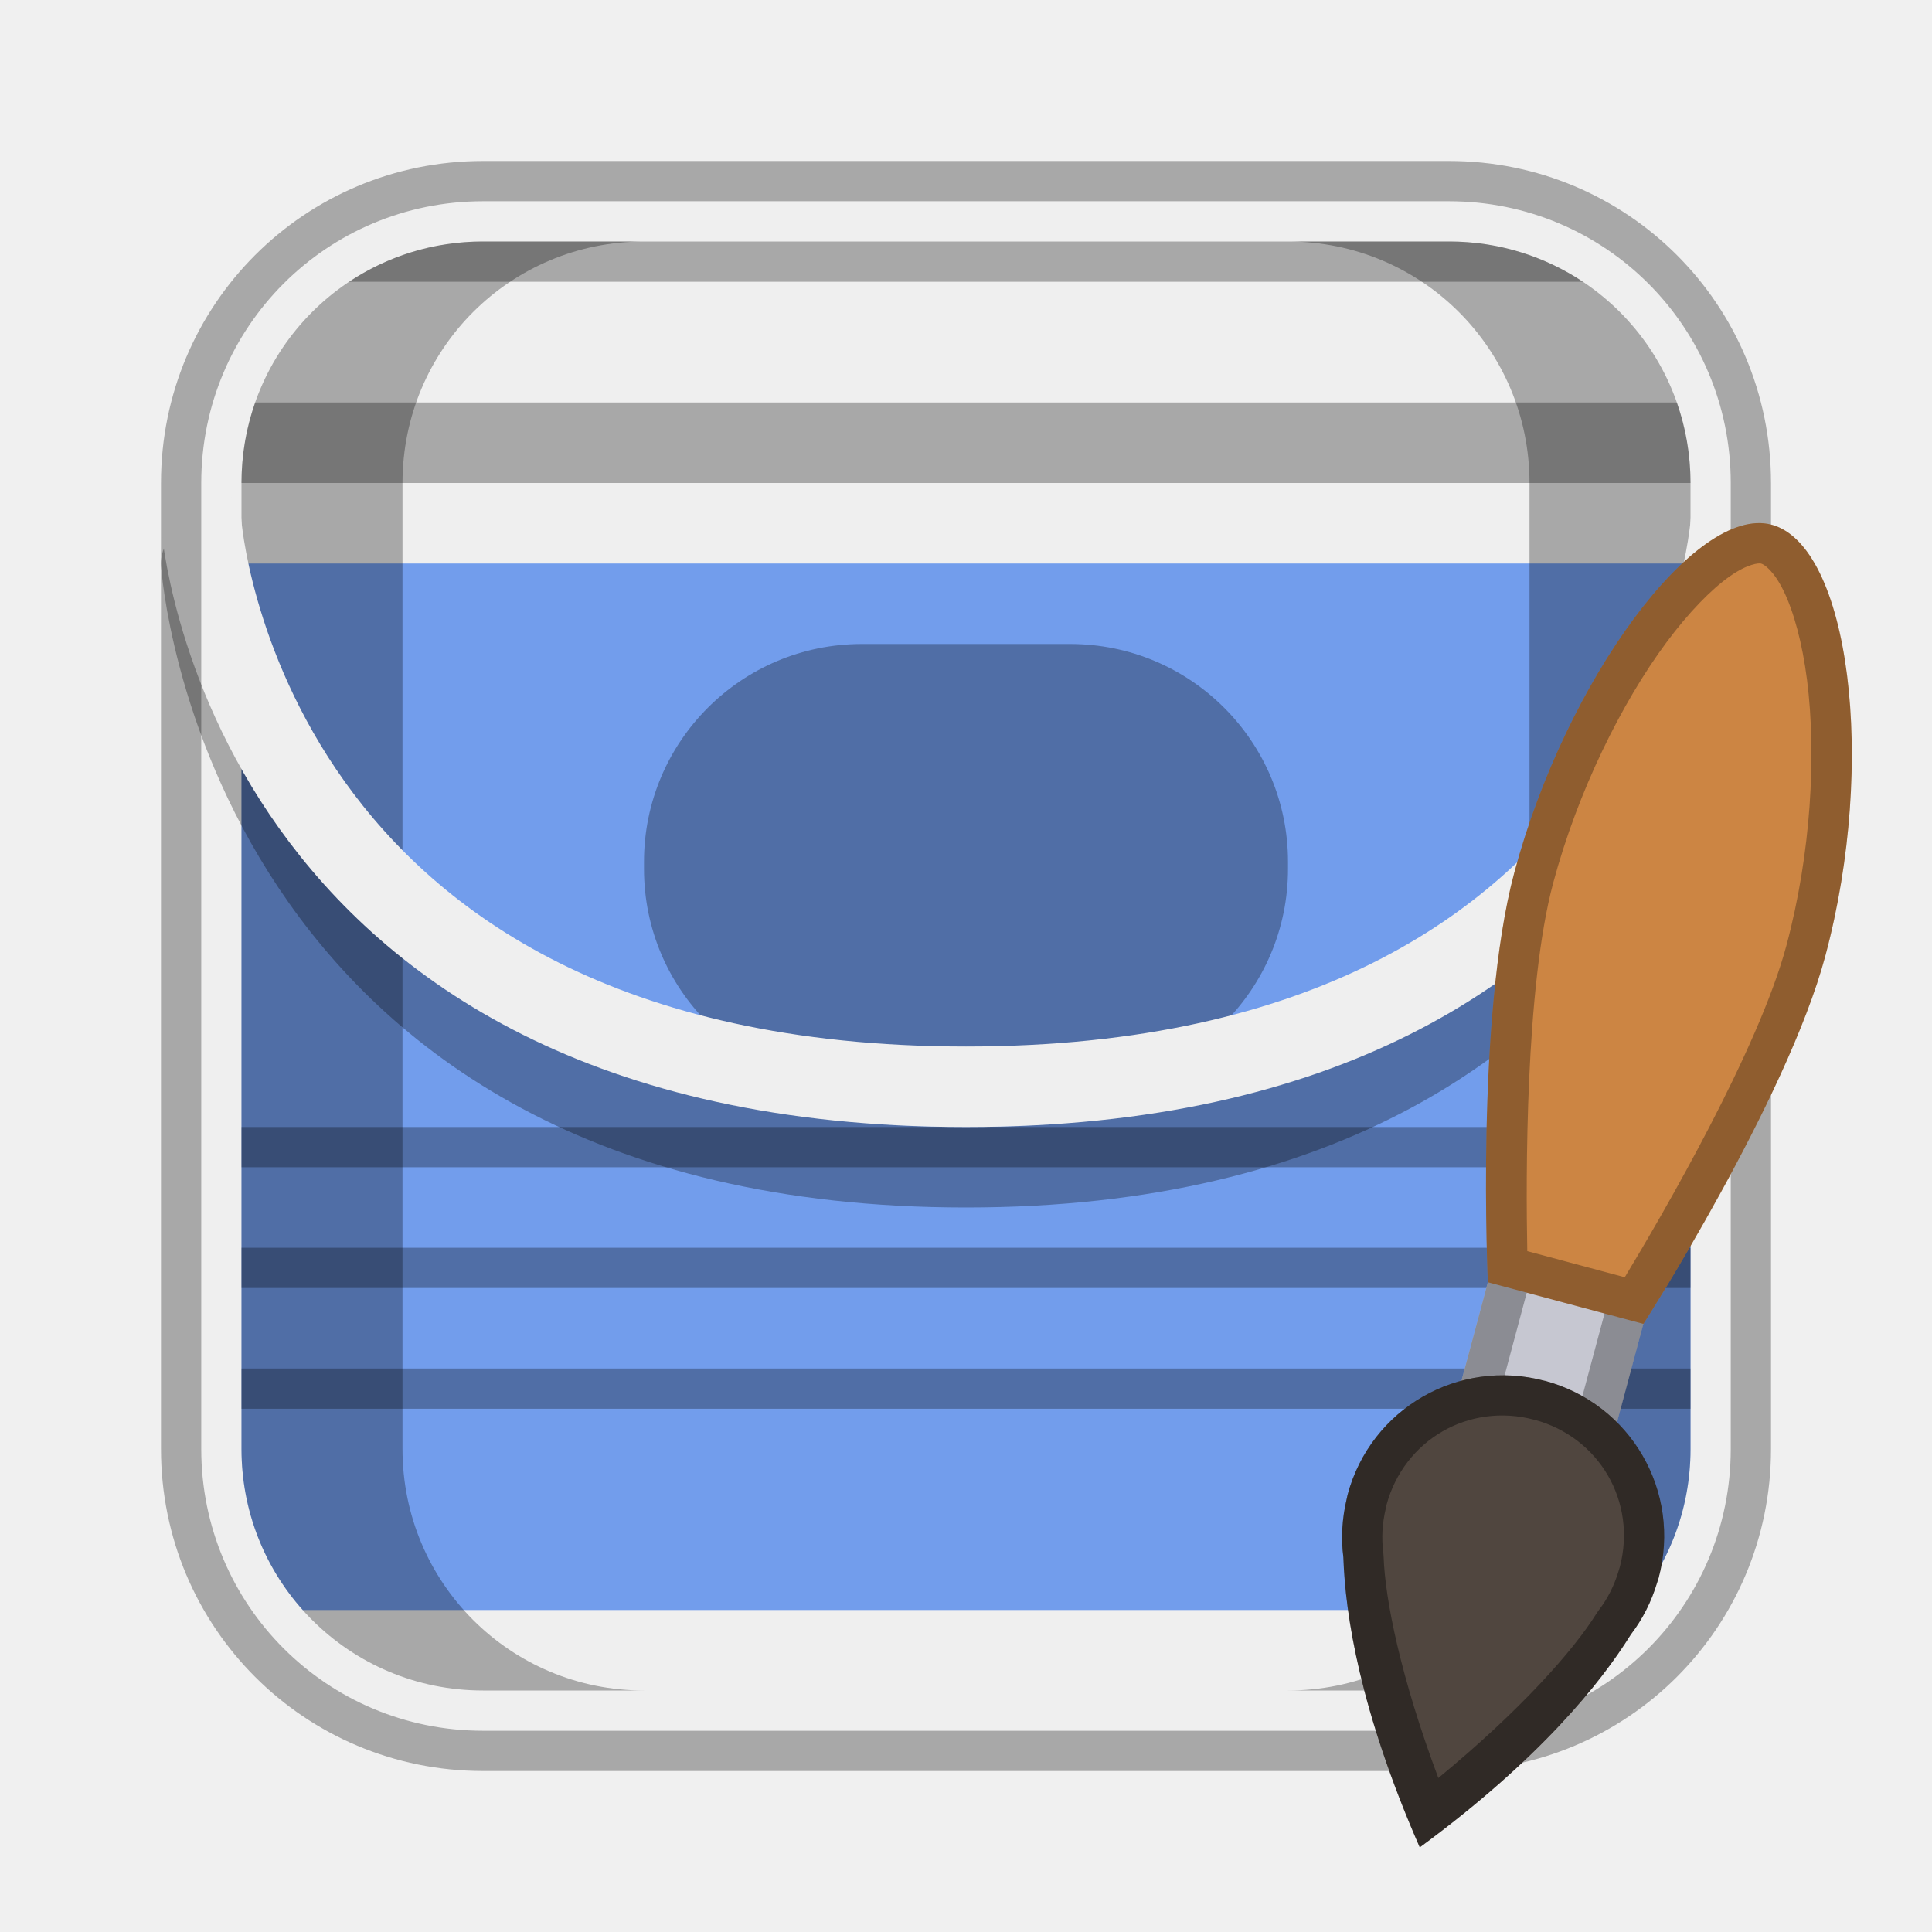
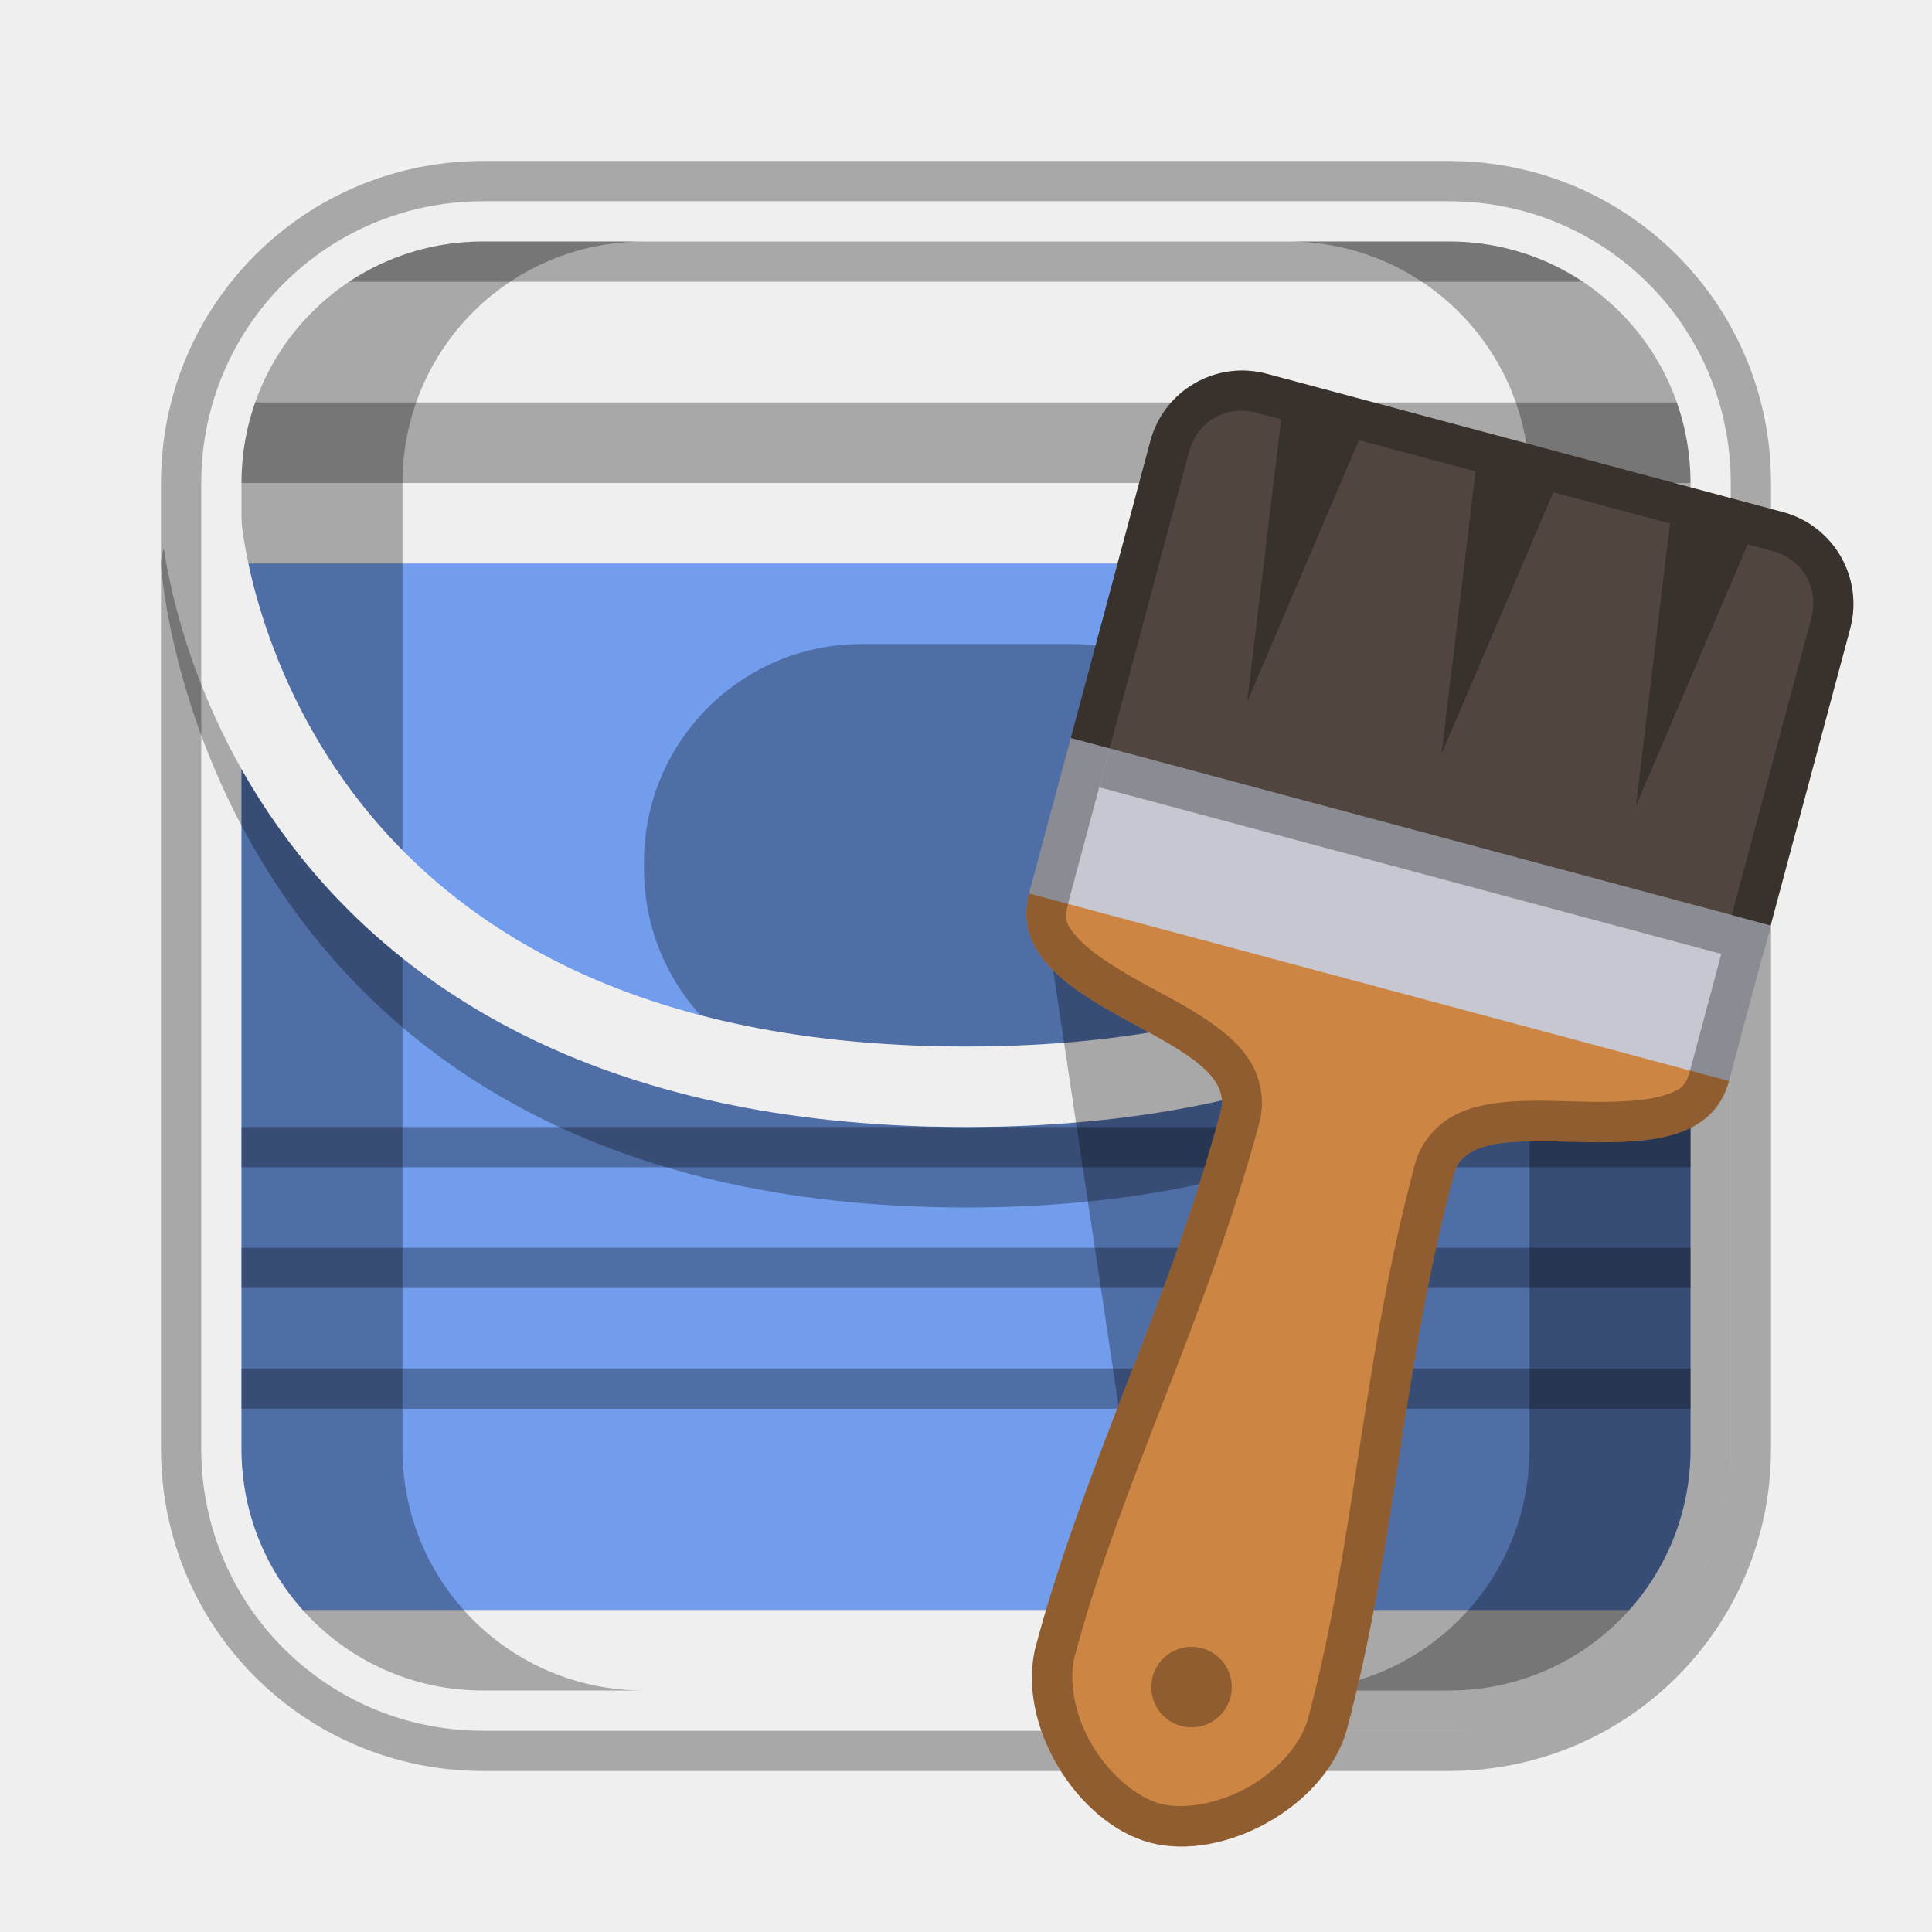
<svg xmlns="http://www.w3.org/2000/svg" id="SVGRoot" width="48px" height="48px" version="1.1" viewBox="0 0 48 48" xml:space="preserve">
  <defs>
    <style>.cls-1{fill:none;stroke:#fff;stroke-linecap:round;stroke-linejoin:round;}</style>
    <style>.cls-1{fill:none;stroke:#fff;stroke-linecap:round;stroke-linejoin:round;}</style>
    <style>.cls-1{fill:none;stroke:#fff;stroke-linecap:round;stroke-linejoin:round;}</style>
    <style>.cls-1{fill:none;stroke:#fff;stroke-linecap:round;stroke-linejoin:round;}</style>
  </defs>
  <rect x="4" y="4" width="40" height="40" ry="8" fill="#efefef" fill-rule="evenodd" style="paint-order:stroke fill markers" />
  <path d="m12 6c-1.232 0-2.375 0.368-3.326 1h30.652c-0.951-0.632-2.094-1-3.326-1h-24zm-5.66 4c-0.22 0.625-0.34 1.298-0.34 2h36c0-0.702-0.12-1.375-0.34-2h-35.32z" opacity=".3" stroke-linecap="round" stroke-linejoin="round" stroke-width="2" />
  <path d="m6 14v22c0 1.54 0.575 2.94 1.522 4h32.957c0.947-1.06 1.522-2.461 1.522-4v-22h-36z" fill="#729dec" stroke-linecap="round" stroke-linejoin="round" stroke-width="2" />
-   <g>
-     <rect x="16" y="16" width="16" height="11" ry="5.411" opacity=".3" />
-     <path d="m12 6c-3.324 0-6 2.676-6 6v24c0 3.324 2.676 6 6 6h4c-3.324 0-6-2.676-6-6v-24c0-3.324 2.676-6 6-6h-4zm20 0c3.324 0 6 2.676 6 6v24c0 3.324-2.676 6-6 6h4c3.324 0 6-2.676 6-6v-24c0-3.324-2.676-6-6-6h-4z" opacity=".3" />
-     <g stroke-linecap="round" stroke-linejoin="round" stroke-width="2">
-       <rect x="6" y="34" width="36" height="1" opacity=".3" />
-       <rect x="6" y="31" width="36" height="1" opacity=".3" />
-       <rect x="6" y="28" width="36" height="1" opacity=".3" />
-     </g>
+   <rect x="16" y="16" width="16" height="11" ry="5.411" opacity=".3" />
+   <path d="m12 6c-3.324 0-6 2.676-6 6v24c0 3.324 2.676 6 6 6h4c-3.324 0-6-2.676-6-6v-24c0-3.324 2.676-6 6-6h-4zm20 0c3.324 0 6 2.676 6 6v24c0 3.324-2.676 6-6 6h4c3.324 0 6-2.676 6-6v-24c0-3.324-2.676-6-6-6h-4z" opacity=".3" />
+   <g stroke-linecap="round" stroke-linejoin="round" stroke-width="2">
+     <rect x="6" y="34" width="36" height="1" opacity=".3" />
+     <rect x="6" y="31" width="36" height="1" opacity=".3" />
+     <rect x="6" y="28" width="36" height="1" opacity=".3" />
  </g>
  <path d="m5 14s1 15 19 15 19-15 19-15" fill="none" opacity=".3" stroke="#000" stroke-linecap="round" stroke-linejoin="round" stroke-width="2" />
  <path d="m5 13s1 14 19 14 19-14 19-14" fill="none" stroke="#efefef" stroke-linecap="round" stroke-linejoin="round" stroke-width="2" />
  <path d="m12 4c-4.432 0-8 3.568-8 8v24c0 4.432 3.568 8 8 8h24c4.432 0 8-3.568 8-8v-24c0-4.432-3.568-8-8-8zm0 1h24c3.878 0 7 3.122 7 7v24c0 3.878-3.122 7-7 7h-24c-3.878 0-7-3.122-7-7v-24c0-3.878 3.122-7 7-7z" fill-rule="evenodd" opacity=".3" style="paint-order:stroke fill markers" />
-   <rect transform="rotate(15)" x="43.951" y="18.204" width="4" height="8" fill="#c6c7d1" />
-   <path d="m36.966 31.857s-0.308-6.577 0.656-10.177c1.294-4.83 4.519-9.138 6.386-8.646 1.934 0.51 2.636 5.887 1.342 10.716-0.965 3.6-4.52 9.142-4.52 9.142z" fill="#cc8543" />
-   <path d="m44.007 13.034c-1.867-0.492-5.091 3.816-6.385 8.646-0.965 3.6-0.656 10.177-0.656 10.177l-1.294 4.83 3.864 1.035 1.294-4.83s3.555-5.542 4.52-9.142c1.294-4.83 0.591-10.206-1.342-10.717zm-0.255 0.967c0.079 0.021 0.317 0.177 0.563 0.683 0.247 0.506 0.463 1.285 0.581 2.214 0.236 1.859 0.098 4.312-0.513 6.594-0.696 2.598-3.082 6.695-4.016 8.241l-2.422-0.649c-0.036-1.806-0.053-6.547 0.643-9.145 0.613-2.286 1.704-4.482 2.816-5.981 0.556-0.749 1.12-1.323 1.574-1.641s0.724-0.329 0.774-0.316zm-5.82 18.115 1.932 0.518-1.035 3.864-1.932-0.518z" opacity=".3" stop-color="#000000" stroke-linecap="round" stroke-linejoin="round" />
-   <path d="m38.38 34.307c-2.14-0.574-4.325 0.688-4.899 2.828 0 0-0.01 0.04-0.024 0.111-0.116 0.489-0.142 0.978-0.081 1.448 0.046 1.422 0.415 3.818 1.898 7.203 2.977-2.19 4.494-4.082 5.245-5.29 0.289-0.377 0.511-0.813 0.654-1.295 0.011-0.036 0.025-0.071 0.035-0.108 0.574-2.14-0.688-4.325-2.828-4.899z" fill="#50463f" />
-   <path d="m38.38 34.307c-2.14-0.574-4.325 0.688-4.899 2.828 0 0-0.01 0.04-0.024 0.111-0.116 0.489-0.142 0.978-0.081 1.448 0.046 1.422 0.415 3.818 1.898 7.203 2.977-2.19 4.494-4.082 5.245-5.29 0.289-0.377 0.511-0.813 0.654-1.295 0.011-0.036 0.025-0.071 0.035-0.108 0.574-2.14-0.688-4.325-2.828-4.899zm-0.259 0.966c1.616 0.433 2.547 2.039 2.124 3.655-0.003 0.005-0.012 0.038-0.031 0.101-0.11 0.369-0.276 0.694-0.489 0.971a1 1 0 0 0-0.056 0.08c-0.571 0.919-1.882 2.403-3.934 4.094-0.932-2.49-1.325-4.431-1.36-5.512a1 1 0 0 0-0.008-0.097c-0.045-0.347-0.027-0.711 0.062-1.085a1 1 0 0 0 0.011-0.048c0.005-0.028 0.006-0.035 0.006-0.037l5.06e-4 -0.002c0.435-1.621 2.052-2.554 3.674-2.119z" opacity=".4" stop-color="#000000" stroke-linecap="round" stroke-linejoin="round" />
+   <path d="m43 19-17 4 3 20h7c3.878 0 7-3.122 7-7z" opacity=".3" />
+   <g stroke-linecap="round" stroke-linejoin="round">
+     <rect transform="rotate(15)" x="30.443" y=".825" width="18" height="13" ry="2.364" fill="#50463f" stroke-width="4.474" />
+     <path d="m25.568 22.199c0.795-2.969 9.211 0.398 9.211 0.398s8.887 1.606 8.176 4.261c-0.776 2.898-6.313 0.379-6.831 2.311-1.294 4.83-1.447 9.263-2.658 13.782-0.518 1.932-3.078 3.317-4.899 2.828s-3.346-2.967-2.828-4.899c1.211-4.519 3.295-8.434 4.589-13.264 0.518-1.932-5.537-2.519-4.76-5.417z" fill="#cc8543" stroke-width="4" />
+     <rect transform="rotate(15)" x="30.443" y="10.825" width="18" height="4" fill="#c6c7d1" stroke-width="3.681" />
+   </g>
+   <path d="m31.475 9.287c-1.265-0.339-2.555 0.406-2.894 1.671l-3.012 11.24c-0.776 2.898 5.278 3.485 4.76 5.417-1.294 4.83-3.378 8.745-4.589 13.264-0.518 1.932 1.007 4.411 2.828 4.899s4.381-0.897 4.899-2.828c1.211-4.519 1.363-8.952 2.658-13.782 0.518-1.932 6.054 0.587 6.831-2.311l3.012-11.24c0.339-1.265-0.406-2.555-1.671-2.894zm-0.259 0.966 12.821 3.435c0.747 0.2 1.164 0.923 0.964 1.67l-3.012 11.24c-0.108 0.402-0.232 0.483-0.659 0.618-0.427 0.135-1.123 0.171-1.87 0.158-0.747-0.013-1.531-0.069-2.292 0.033-0.38 0.051-0.767 0.139-1.148 0.368-0.381 0.229-0.733 0.651-0.862 1.134-1.329 4.958-1.484 9.4-2.658 13.782-0.168 0.626-0.741 1.289-1.488 1.71-0.746 0.421-1.617 0.563-2.187 0.411-0.569-0.153-1.253-0.711-1.688-1.449-0.435-0.738-0.601-1.599-0.433-2.225 1.174-4.381 3.261-8.306 4.589-13.264 0.129-0.483 0.036-1.025-0.179-1.413-0.215-0.388-0.506-0.658-0.81-0.892-0.608-0.468-1.315-0.812-1.968-1.174-0.653-0.363-1.238-0.741-1.541-1.072-0.302-0.331-0.369-0.462-0.262-0.865l3.012-11.24c0.2-0.747 0.923-1.164 1.67-0.964z" opacity=".3" stop-color="#000000" stroke-linecap="round" stroke-linejoin="round" />
+   <rect transform="rotate(15)" x="31.443" y="10.825" width="16" height="1" opacity=".3" />
+   <path d="m31.831 10.418-0.846 7.02 2.778-6.503z" opacity=".3" />
+   <path d="m36.66 11.712-0.846 7.02 2.778-6.503z" opacity=".3" />
+   <path d="m41.49 13.006-0.846 7.02 2.778-6.503z" opacity=".3" />
+   <rect transform="rotate(15)" x="38.443" y="31.825" width="2" height="2" ry="1" opacity=".3" />
</svg>
